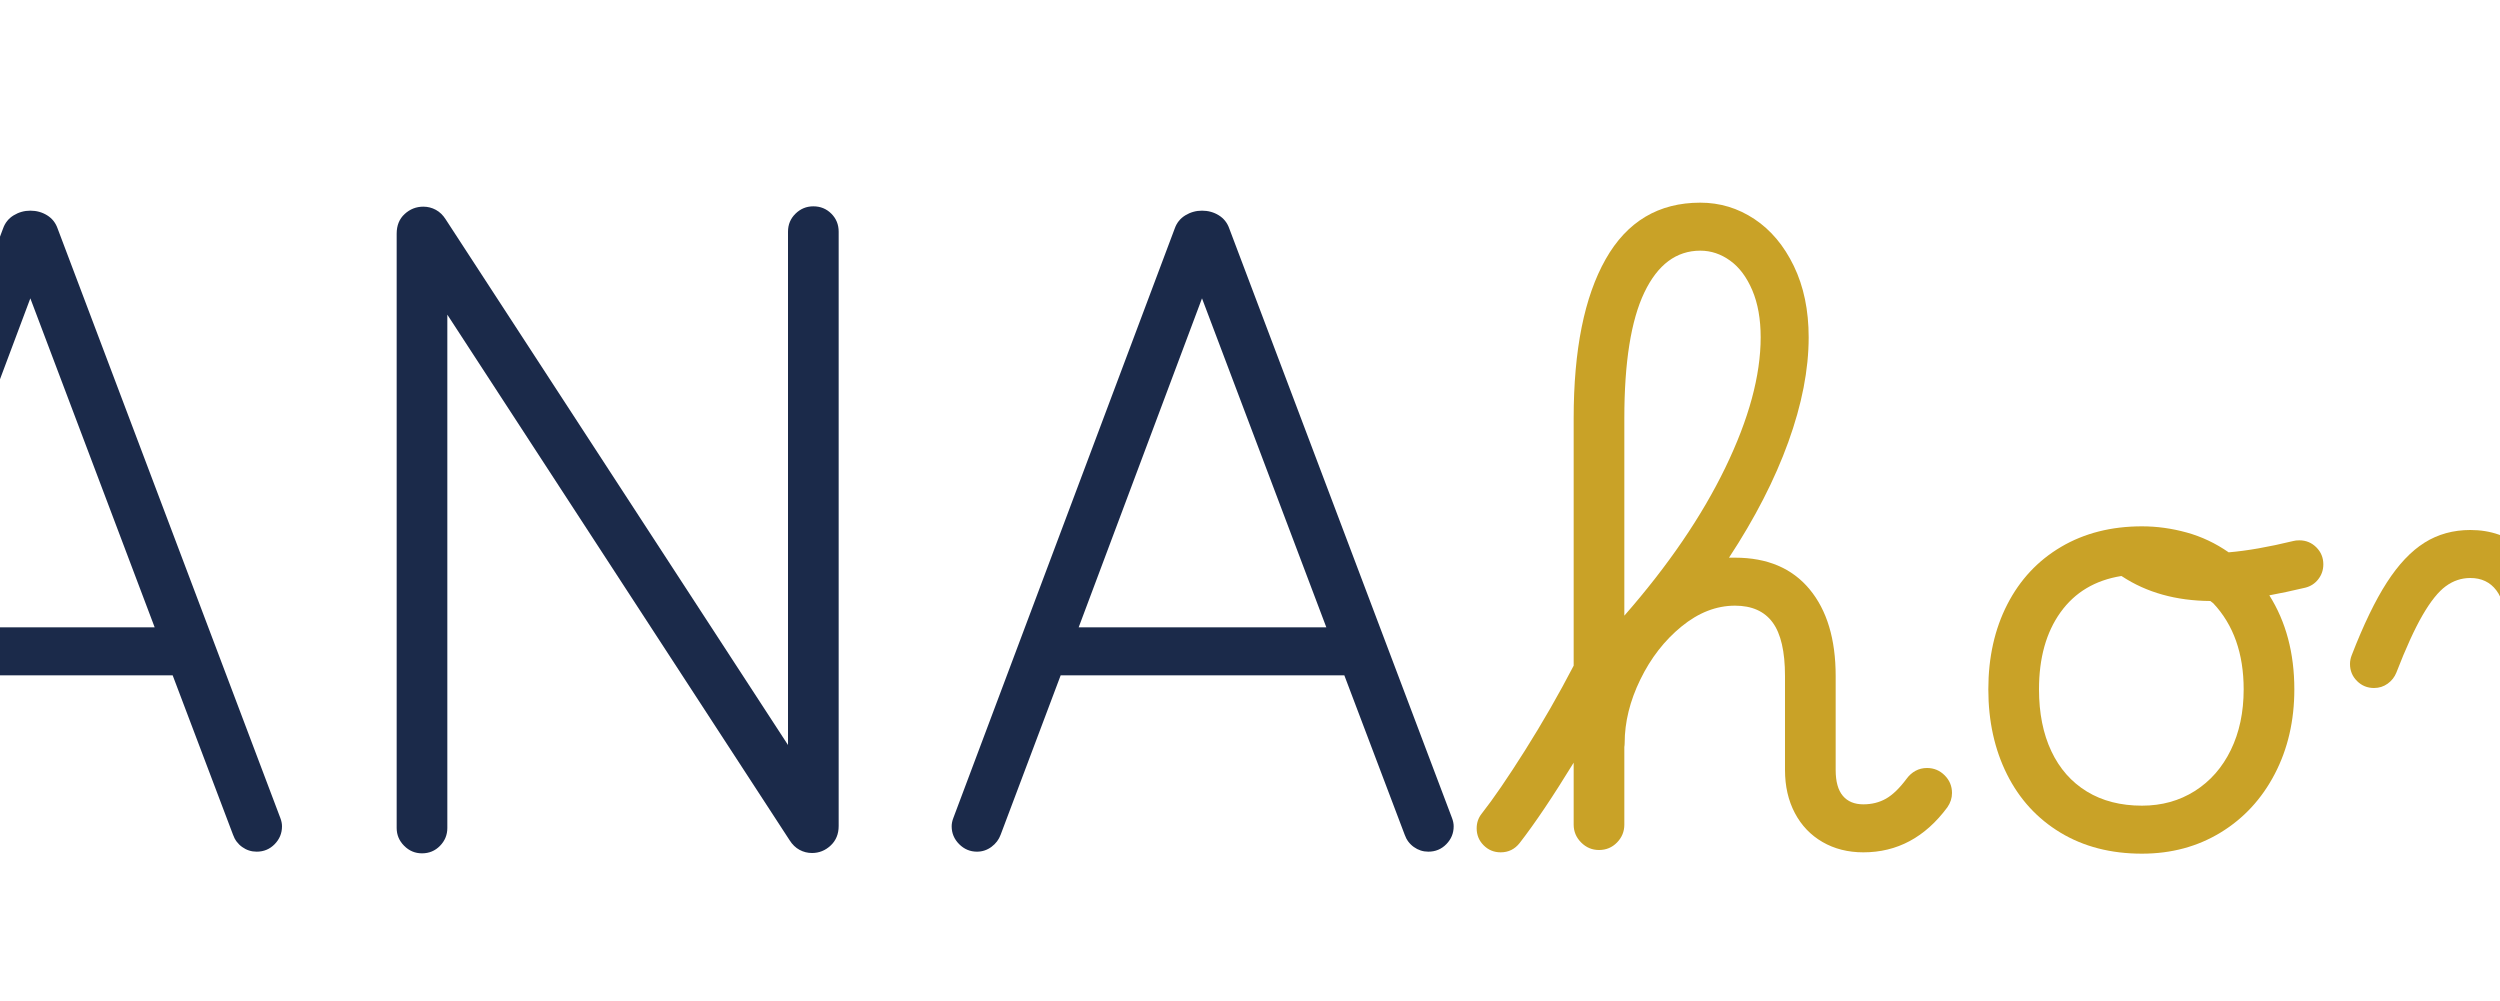
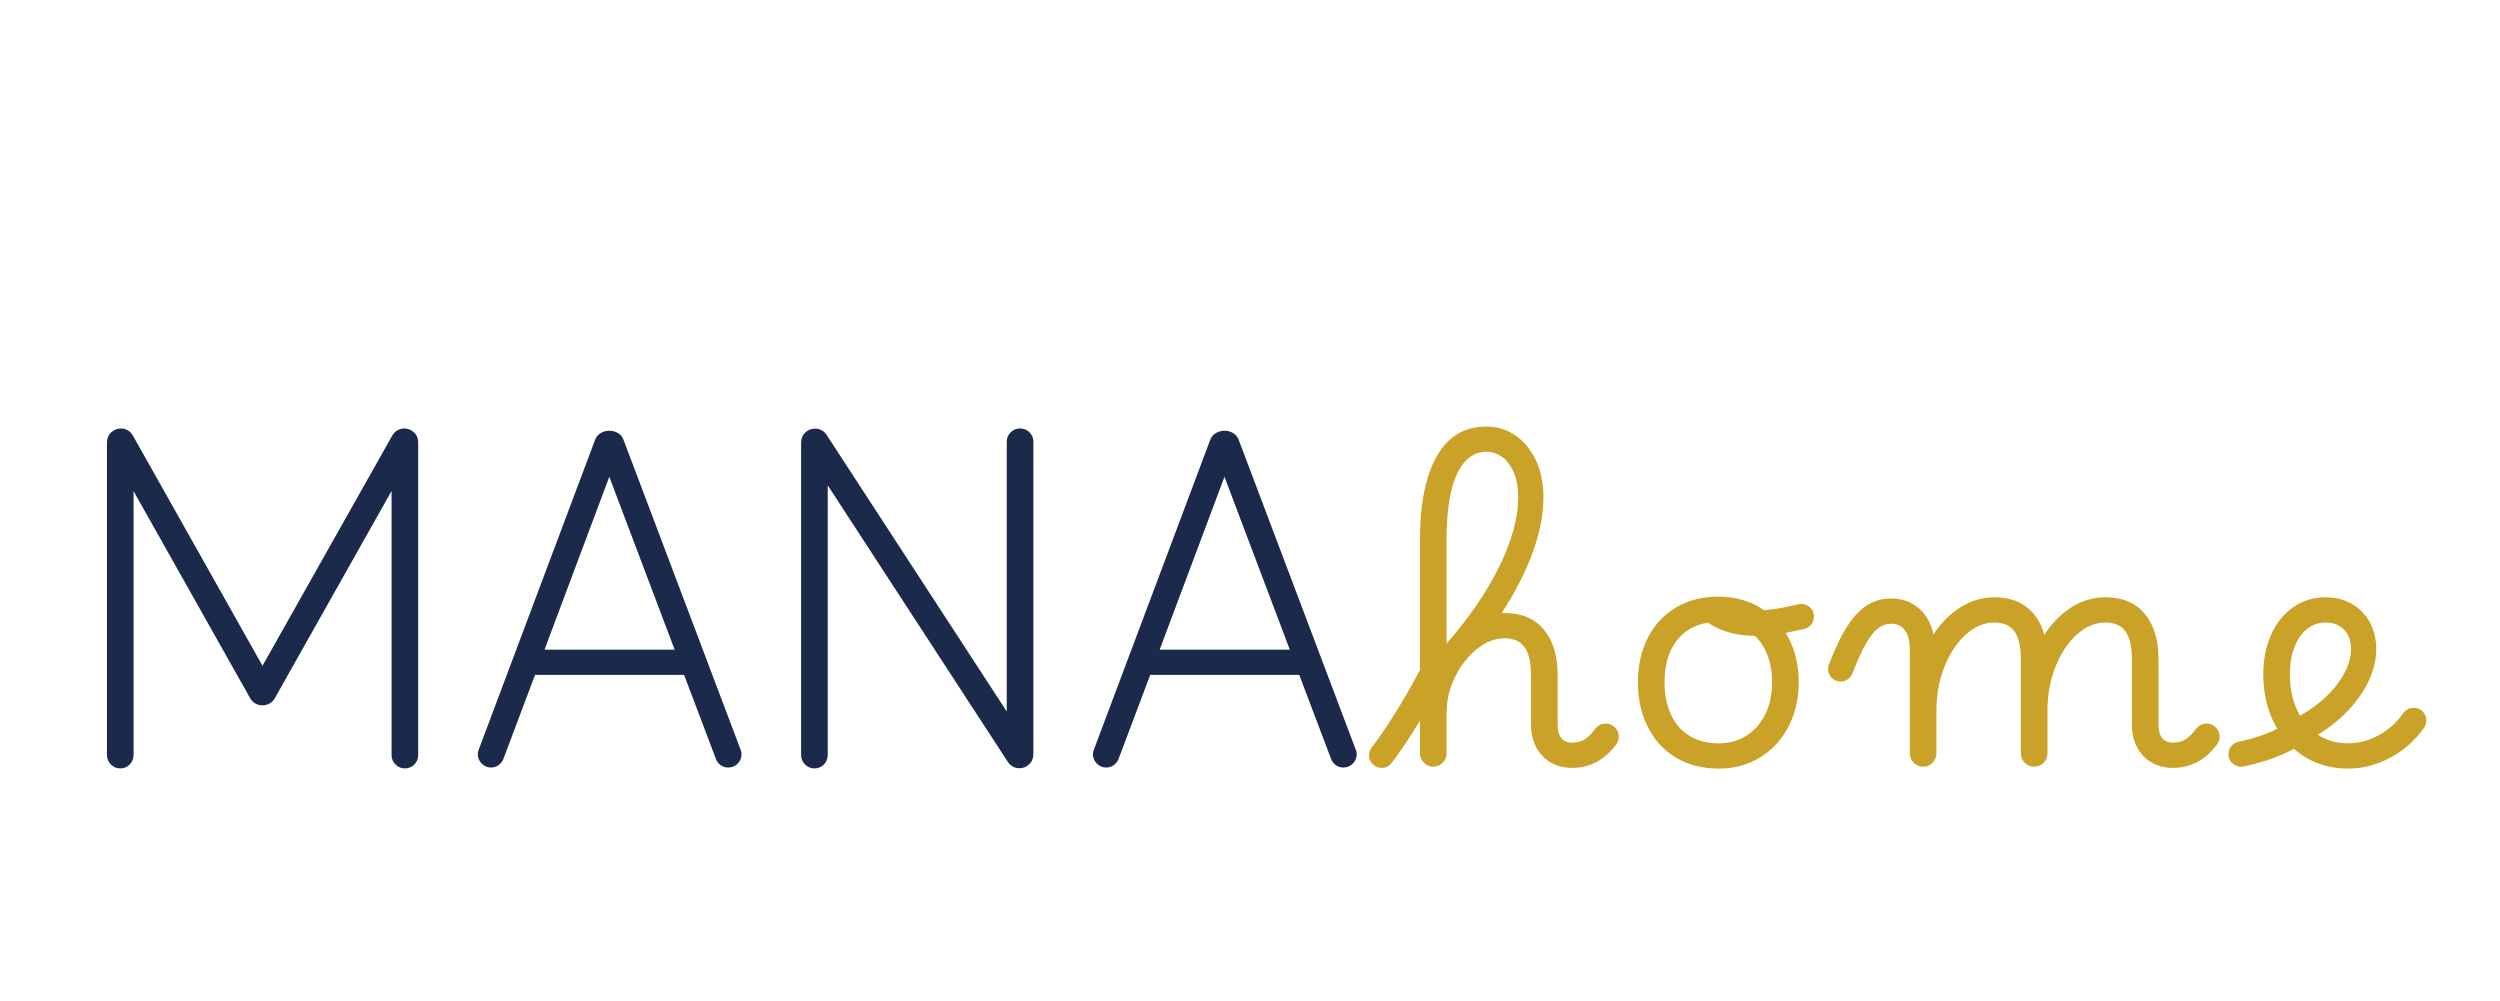
<svg xmlns="http://www.w3.org/2000/svg" width="150" height="60" viewBox="0 0 150 60">
-   <g fill="#1b2a4a" transform="translate(-60.1,11)">
-     <path transform="translate(0.0,40.0) scale(0.02,-0.02)" d="M306 -10Q275 -10 252.5 12.5Q230 35 230 66V1849Q230 1886 254.0 1908.5Q278 1931 310 1931Q331 1931 349.5 1920.0Q368 1909 380 1887L1118 576L1857 1887Q1869 1909 1887.5 1920.0Q1906 1931 1927 1931Q1959 1931 1983.0 1908.5Q2007 1886 2007 1849V66Q2007 35 1985.0 12.5Q1963 -10 1931 -10Q1900 -10 1877.5 12.5Q1855 35 1855 66V1574L1189 392Q1178 372 1159.0 361.0Q1140 350 1118 350Q1096 350 1077.0 361.0Q1058 372 1047 392L382 1573V66Q382 35 360.0 12.5Q338 -10 306 -10Z" />
-     <path transform="translate(44.7,40.0) scale(0.02,-0.02)" d="M1616 71Q1616 40 1594.0 17.5Q1572 -5 1540 -5Q1516 -5 1496.5 9.0Q1477 23 1469 46L1288 524H1285H437L257 46Q249 24 229.5 9.5Q210 -5 186 -5Q155 -5 132.5 17.5Q110 40 110 71Q110 83 115 96L779 1864Q788 1890 811.0 1904.0Q834 1918 861 1918Q889 1918 911.5 1904.0Q934 1890 943 1864L1611 96Q1616 83 1616 71ZM1234 668 861 1655 491 668Z" />
-     <path transform="translate(79.3,40.0) scale(0.02,-0.02)" d="M306 -10Q275 -10 252.5 12.5Q230 35 230 66V1849Q230 1886 254.0 1908.0Q278 1930 310 1930Q330 1930 347.5 1920.5Q365 1911 377 1892L1404 315V1855Q1404 1887 1426.5 1909.0Q1449 1931 1480 1931Q1512 1931 1534.0 1909.0Q1556 1887 1556 1855V72Q1556 36 1532.0 13.5Q1508 -9 1476 -9Q1456 -9 1438.5 0.5Q1421 10 1409 29L382 1606V66Q382 35 360.0 12.5Q338 -10 306 -10Z" />
-     <path transform="translate(115.0,40.0) scale(0.02,-0.02)" d="M1616 71Q1616 40 1594.0 17.5Q1572 -5 1540 -5Q1516 -5 1496.5 9.0Q1477 23 1469 46L1288 524H1285H437L257 46Q249 24 229.5 9.5Q210 -5 186 -5Q155 -5 132.5 17.5Q110 40 110 71Q110 83 115 96L779 1864Q788 1890 811.0 1904.0Q834 1918 861 1918Q889 1918 911.5 1904.0Q934 1890 943 1864L1611 96Q1616 83 1616 71ZM1234 668 861 1655 491 668Z" />
-   </g>
-   <g fill="#c9a227" transform="translate(89.4,11)">
-     <path transform="translate(0.0,40.0) scale(0.02,-0.02)" d="M1037 522V240Q1037 188 1058.5 162.5Q1080 137 1120 137Q1158 137 1188.0 154.0Q1218 171 1250 214Q1261 229 1276.5 237.5Q1292 246 1311 246Q1342 246 1364.0 224.0Q1386 202 1386 171Q1386 148 1372 128Q1272 -7 1120 -7Q1051 -7 997.5 24.0Q944 55 914.5 111.0Q885 167 885 240V522Q885 632 848.0 682.5Q811 733 735 733Q651 733 574.5 670.5Q498 608 451.0 511.5Q404 415 404 321Q404 315 403 309V76Q403 45 381.0 22.5Q359 0 327 0Q296 0 273.5 22.5Q251 45 251 76V262Q158 110 89 21Q67 -7 32 -7Q2 -7 -19.0 14.0Q-40 35 -40 65Q-40 90 -25 109Q27 175 105.5 299.5Q184 424 251 553V1295Q251 1603 347.0 1772.5Q443 1942 631 1942Q719 1942 793.0 1893.0Q867 1844 911.5 1752.0Q956 1660 956 1538Q956 1393 895.0 1224.0Q834 1055 717 877H735Q880 877 958.5 782.5Q1037 688 1037 522ZM403 1295V703Q600 928 706.0 1147.0Q812 1366 812 1538Q812 1620 787.0 1679.0Q762 1738 720.5 1768.0Q679 1798 631 1798Q523 1798 463.0 1672.5Q403 1547 403 1295Z" />
-     <path transform="translate(28.5,40.0) scale(0.02,-0.02)" d="M469 822Q351 803 286.5 713.0Q222 623 222 482Q222 375 259.0 296.5Q296 218 365.5 175.5Q435 133 531 133Q620 133 689.5 177.0Q759 221 797.5 300.0Q836 379 836 482Q836 643 745 740L736 747Q582 748 471 821ZM531 971Q598 971 665.0 952.5Q732 934 791 893Q874 900 985 927Q992 929 1003 929Q1033 929 1054.0 908.0Q1075 887 1075 857Q1075 832 1060.0 812.5Q1045 793 1021 787Q962 773 913 764Q988 645 988 482Q988 341 929.5 228.5Q871 116 767.0 52.5Q663 -11 531 -11Q391 -11 286.5 52.0Q182 115 126.0 227.0Q70 339 70 482Q70 626 127.0 737.0Q184 848 288.5 909.5Q393 971 531 971Z" />
-     <path transform="translate(50.4,40.0) scale(0.02,-0.02)" d="M421 816Q381 816 347.5 791.5Q314 767 278.0 705.0Q242 643 199 532Q191 512 173.0 499.0Q155 486 132 486Q102 486 81.0 507.0Q60 528 60 558Q60 571 65 584Q118 721 170.5 802.5Q223 884 283.5 922.0Q344 960 421 960Q513 960 577.5 905.0Q642 850 662 755Q728 855 818.0 911.0Q908 967 1010 967H1011Q1121 967 1193.5 911.5Q1266 856 1295 753Q1361 854 1451.0 910.5Q1541 967 1644 967H1645Q1790 967 1868.5 872.5Q1947 778 1947 612V240Q1947 188 1968.5 162.5Q1990 137 2030 137Q2068 137 2098.0 154.0Q2128 171 2160 214Q2171 229 2186.5 237.5Q2202 246 2221 246Q2252 246 2274.0 224.0Q2296 202 2296 171Q2296 148 2282 128Q2182 -7 2030 -7Q1961 -7 1907.5 24.0Q1854 55 1824.5 111.0Q1795 167 1795 240V612Q1795 722 1758.0 772.5Q1721 823 1645 823H1644Q1558 823 1482.0 755.5Q1406 688 1359.5 572.5Q1313 457 1313 321V76Q1313 45 1291.0 22.5Q1269 0 1237 0Q1206 0 1183.5 22.5Q1161 45 1161 76V612Q1161 722 1124.0 772.5Q1087 823 1011 823H1010Q924 823 848.0 755.5Q772 688 725.5 572.5Q679 457 679 321V76Q679 45 657.0 22.5Q635 0 603 0Q572 0 549.5 22.5Q527 45 527 76V668Q527 742 499.0 779.0Q471 816 421 816Z" />
-     <path transform="translate(97.1,40.0) scale(0.02,-0.02)" d="M361 527Q361 390 419 291Q507 340 572.5 404.0Q638 468 674.0 537.5Q710 607 710 671Q710 741 670.5 782.0Q631 823 565 823Q506 823 460.0 787.0Q414 751 387.5 684.0Q361 617 361 527ZM1009 306Q1019 320 1034.5 328.0Q1050 336 1068 336Q1098 336 1119.0 315.0Q1140 294 1140 264Q1140 240 1127 222Q1049 112 932.5 50.5Q816 -11 693 -11Q603 -11 524.5 18.0Q446 47 384 102Q316 65 239.0 39.5Q162 14 95 1Q91 0 82 0Q53 0 31.5 20.5Q10 41 10 72Q10 98 27.0 118.0Q44 138 69 143Q118 152 177.0 171.0Q236 190 289 216Q250 281 229.5 360.0Q209 439 209 527Q209 652 253.5 752.5Q298 853 379.0 910.0Q460 967 565 967Q648 967 714.0 929.5Q780 892 817.0 824.5Q854 757 854 671Q854 583 812.5 493.0Q771 403 695.5 323.0Q620 243 520 182Q597 133 693 133Q782 133 866.5 178.5Q951 224 1009 306Z" />
-   </g>
+   <path transform="translate(4.00,46.00) scale(0.010509,-0.010509)" d="M306 -10Q275 -10 252.5 12.5Q230 35 230 66V1849Q230 1886 254.0 1908.5Q278 1931 310 1931Q331 1931 349.5 1920.0Q368 1909 380 1887L1118 576L1857 1887Q1869 1909 1887.5 1920.0Q1906 1931 1927 1931Q1959 1931 1983.0 1908.5Q2007 1886 2007 1849V66Q2007 35 1985.0 12.5Q1963 -10 1931 -10Q1900 -10 1877.5 12.5Q1855 35 1855 66V1574L1189 392Q1178 372 1159.0 361.0Q1140 350 1118 350Q1096 350 1077.0 361.0Q1058 372 1047 392L382 1573V66Q382 35 360.0 12.5Q338 -10 306 -10Z" fill="#1b2a4a" />
+   <path transform="translate(27.51,46.00) scale(0.010509,-0.010509)" d="M1616 71Q1616 40 1594.0 17.5Q1572 -5 1540 -5Q1516 -5 1496.5 9.0Q1477 23 1469 46L1288 524H1285H437L257 46Q249 24 229.5 9.5Q210 -5 186 -5Q155 -5 132.5 17.5Q110 40 110 71Q110 83 115 96L779 1864Q788 1890 811.0 1904.0Q834 1918 861 1918Q889 1918 911.5 1904.0Q934 1890 943 1864L1611 96Q1616 83 1616 71ZM1234 668 861 1655 491 668Z" fill="#1b2a4a" />
+   <path transform="translate(45.65,46.00) scale(0.010509,-0.010509)" d="M306 -10Q275 -10 252.5 12.5Q230 35 230 66V1849Q230 1886 254.0 1908.0Q278 1930 310 1930Q330 1930 347.5 1920.5Q365 1911 377 1892L1404 315V1855Q1404 1887 1426.5 1909.0Q1449 1931 1480 1931Q1512 1931 1534.0 1909.0Q1556 1887 1556 1855V72Q1556 36 1532.0 13.5Q1508 -9 1476 -9Q1456 -9 1438.5 0.5Q1421 10 1409 29L382 1606V66Q382 35 360.0 12.5Q338 -10 306 -10Z" fill="#1b2a4a" />
+   <path transform="translate(64.42,46.00) scale(0.010509,-0.010509)" d="M1616 71Q1616 40 1594.0 17.5Q1572 -5 1540 -5Q1516 -5 1496.5 9.0Q1477 23 1469 46L1288 524H1285H437L257 46Q249 24 229.5 9.5Q210 -5 186 -5Q155 -5 132.5 17.5Q110 40 110 71Q110 83 115 96L779 1864Q788 1890 811.0 1904.0Q834 1918 861 1918Q889 1918 911.5 1904.0Q934 1890 943 1864L1611 96Q1616 83 1616 71ZM1234 668 861 1655 491 668Z" fill="#1b2a4a" />
+   <path transform="translate(82.56,46.00) scale(0.010509,-0.010509)" d="M1037 522V240Q1037 188 1058.5 162.5Q1080 137 1120 137Q1158 137 1188.0 154.0Q1218 171 1250 214Q1261 229 1276.5 237.5Q1292 246 1311 246Q1342 246 1364.0 224.0Q1386 202 1386 171Q1386 148 1372 128Q1272 -7 1120 -7Q1051 -7 997.5 24.0Q944 55 914.5 111.0Q885 167 885 240V522Q885 632 848.0 682.5Q811 733 735 733Q651 733 574.5 670.5Q498 608 451.0 511.5Q404 415 404 321Q404 315 403 309V76Q403 45 381.0 22.5Q359 0 327 0Q296 0 273.5 22.5Q251 45 251 76V262Q158 110 89 21Q67 -7 32 -7Q2 -7 -19.0 14.0Q-40 35 -40 65Q-40 90 -25 109Q27 175 105.5 299.5Q184 424 251 553V1295Q251 1603 347.0 1772.5Q443 1942 631 1942Q719 1942 793.0 1893.0Q867 1844 911.5 1752.0Q956 1660 956 1538Q956 1393 895.0 1224.0Q834 1055 717 877H735Q880 877 958.5 782.5Q1037 688 1037 522ZM403 1295V703Q600 928 706.0 1147.0Q812 1366 812 1538Q812 1620 787.0 1679.0Q762 1738 720.5 1768.0Q679 1798 631 1798Q523 1798 463.0 1672.5Q403 1547 403 1295Z" fill="#c9a227" />
+   <path transform="translate(97.54,46.00) scale(0.010509,-0.010509)" d="M469 822Q351 803 286.5 713.0Q222 623 222 482Q222 375 259.0 296.5Q296 218 365.5 175.5Q435 133 531 133Q620 133 689.5 177.0Q759 221 797.5 300.0Q836 379 836 482Q836 643 745 740L736 747Q582 748 471 821ZM531 971Q598 971 665.0 952.5Q732 934 791 893Q874 900 985 927Q992 929 1003 929Q1033 929 1054.0 908.0Q1075 887 1075 857Q1075 832 1060.0 812.5Q1045 793 1021 787Q962 773 913 764Q988 645 988 482Q988 341 929.5 228.5Q871 116 767.0 52.5Q663 -11 531 -11Q391 -11 286.5 52.0Q182 115 126.0 227.0Q70 339 70 482Q70 626 127.0 737.0Q184 848 288.5 909.5Q393 971 531 971Z" fill="#c9a227" />
+   <path transform="translate(109.05,46.00) scale(0.010509,-0.010509)" d="M421 816Q381 816 347.5 791.5Q314 767 278.0 705.0Q242 643 199 532Q191 512 173.0 499.0Q155 486 132 486Q102 486 81.0 507.0Q60 528 60 558Q60 571 65 584Q118 721 170.5 802.5Q223 884 283.5 922.0Q344 960 421 960Q513 960 577.5 905.0Q642 850 662 755Q728 855 818.0 911.0Q908 967 1010 967H1011Q1121 967 1193.5 911.5Q1266 856 1295 753Q1361 854 1451.0 910.5Q1541 967 1644 967H1645Q1790 967 1868.5 872.5Q1947 778 1947 612V240Q1947 188 1968.5 162.5Q1990 137 2030 137Q2068 137 2098.0 154.0Q2128 171 2160 214Q2171 229 2186.5 237.5Q2202 246 2221 246Q2252 246 2274.0 224.0Q2296 202 2296 171Q2296 148 2282 128Q2182 -7 2030 -7Q1961 -7 1907.5 24.0Q1854 55 1824.5 111.0Q1795 167 1795 240V612Q1795 722 1758.0 772.5Q1721 823 1645 823H1644Q1558 823 1482.0 755.5Q1406 688 1359.5 572.5Q1313 457 1313 321V76Q1313 45 1291.0 22.5Q1269 0 1237 0Q1206 0 1183.5 22.5Q1161 45 1161 76V612Q1161 722 1124.0 772.5Q1087 823 1011 823H1010Q924 823 848.0 755.5Q772 688 725.5 572.5Q679 457 679 321V76Q679 45 657.0 22.5Q635 0 603 0Q572 0 549.5 22.5Q527 45 527 76V668Q527 742 499.0 779.0Q471 816 421 816Z" fill="#c9a227" />
+   <path transform="translate(133.60,46.00) scale(0.010509,-0.010509)" d="M361 527Q361 390 419 291Q507 340 572.5 404.0Q638 468 674.0 537.5Q710 607 710 671Q710 741 670.5 782.0Q631 823 565 823Q506 823 460.0 787.0Q414 751 387.5 684.0Q361 617 361 527ZM1009 306Q1019 320 1034.5 328.0Q1050 336 1068 336Q1098 336 1119.0 315.0Q1140 294 1140 264Q1140 240 1127 222Q1049 112 932.5 50.5Q816 -11 693 -11Q603 -11 524.5 18.0Q446 47 384 102Q316 65 239.0 39.5Q162 14 95 1Q91 0 82 0Q53 0 31.5 20.5Q10 41 10 72Q10 98 27.0 118.0Q44 138 69 143Q118 152 177.0 171.0Q236 190 289 216Q250 281 229.5 360.0Q209 439 209 527Q209 652 253.5 752.5Q298 853 379.0 910.0Q460 967 565 967Q648 967 714.0 929.5Q780 892 817.0 824.5Q854 757 854 671Q854 583 812.5 493.0Q771 403 695.5 323.0Q620 243 520 182Q597 133 693 133Q782 133 866.5 178.5Q951 224 1009 306Z" fill="#c9a227" />
</svg>
